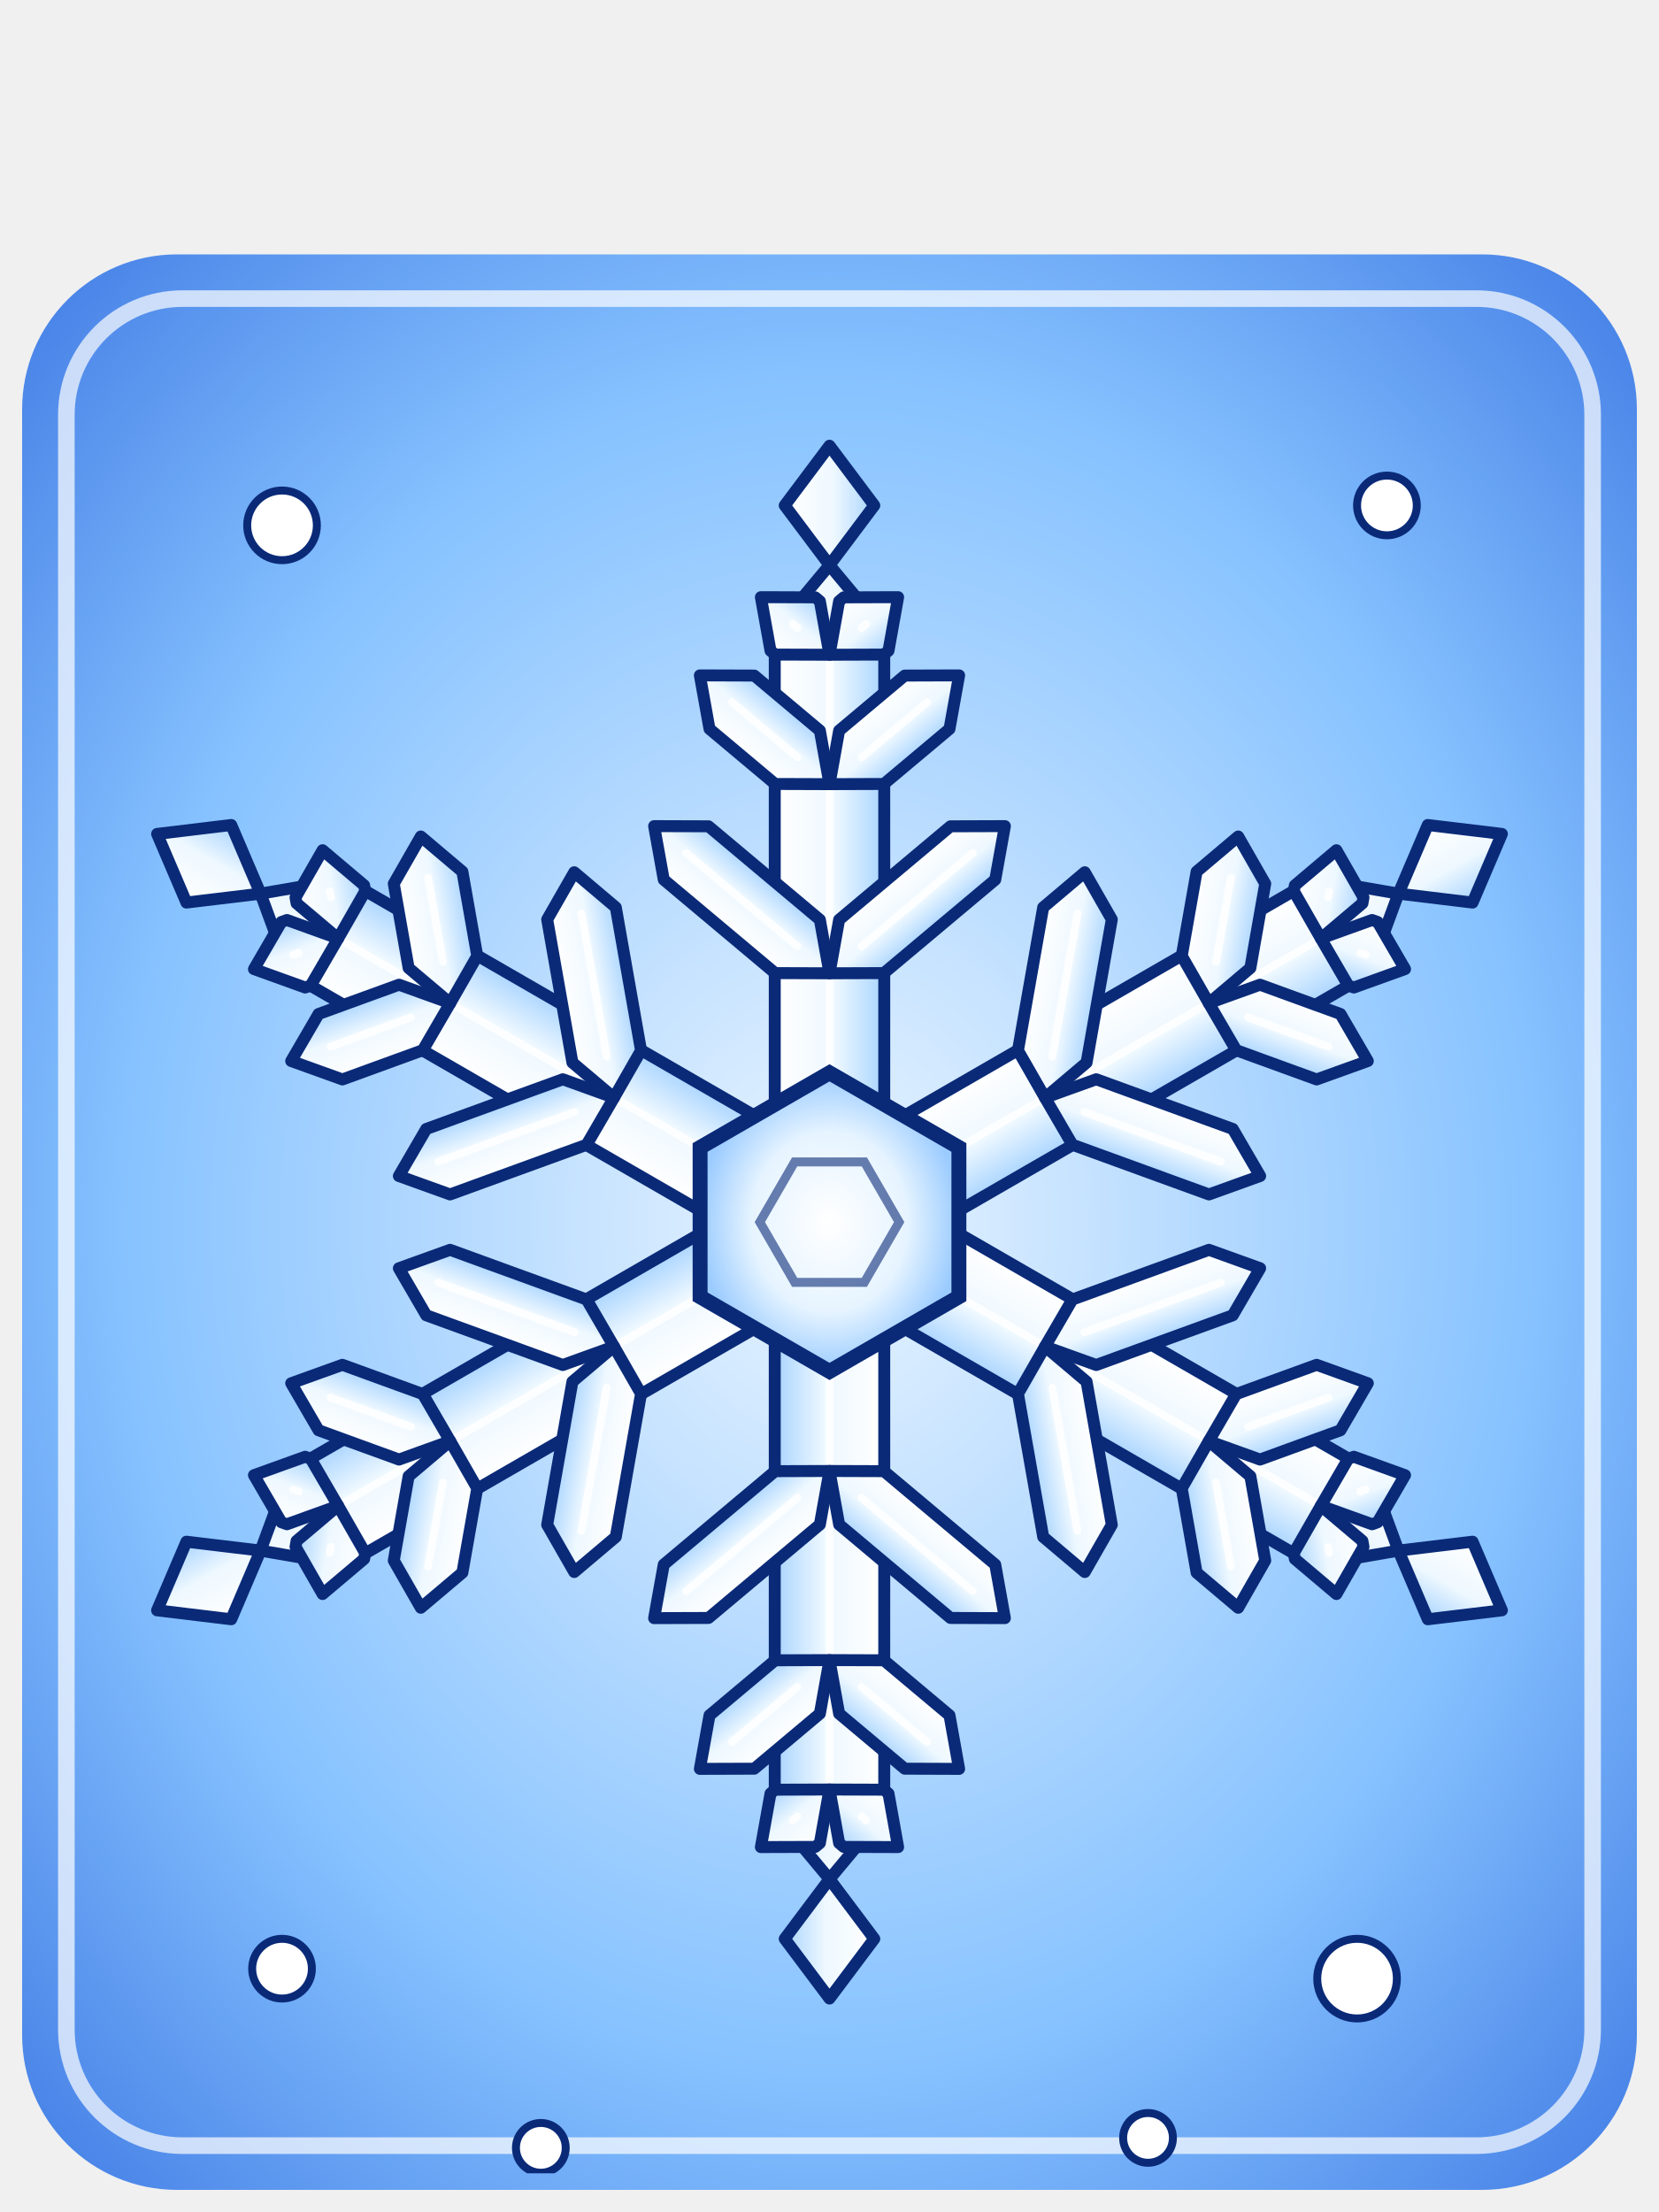
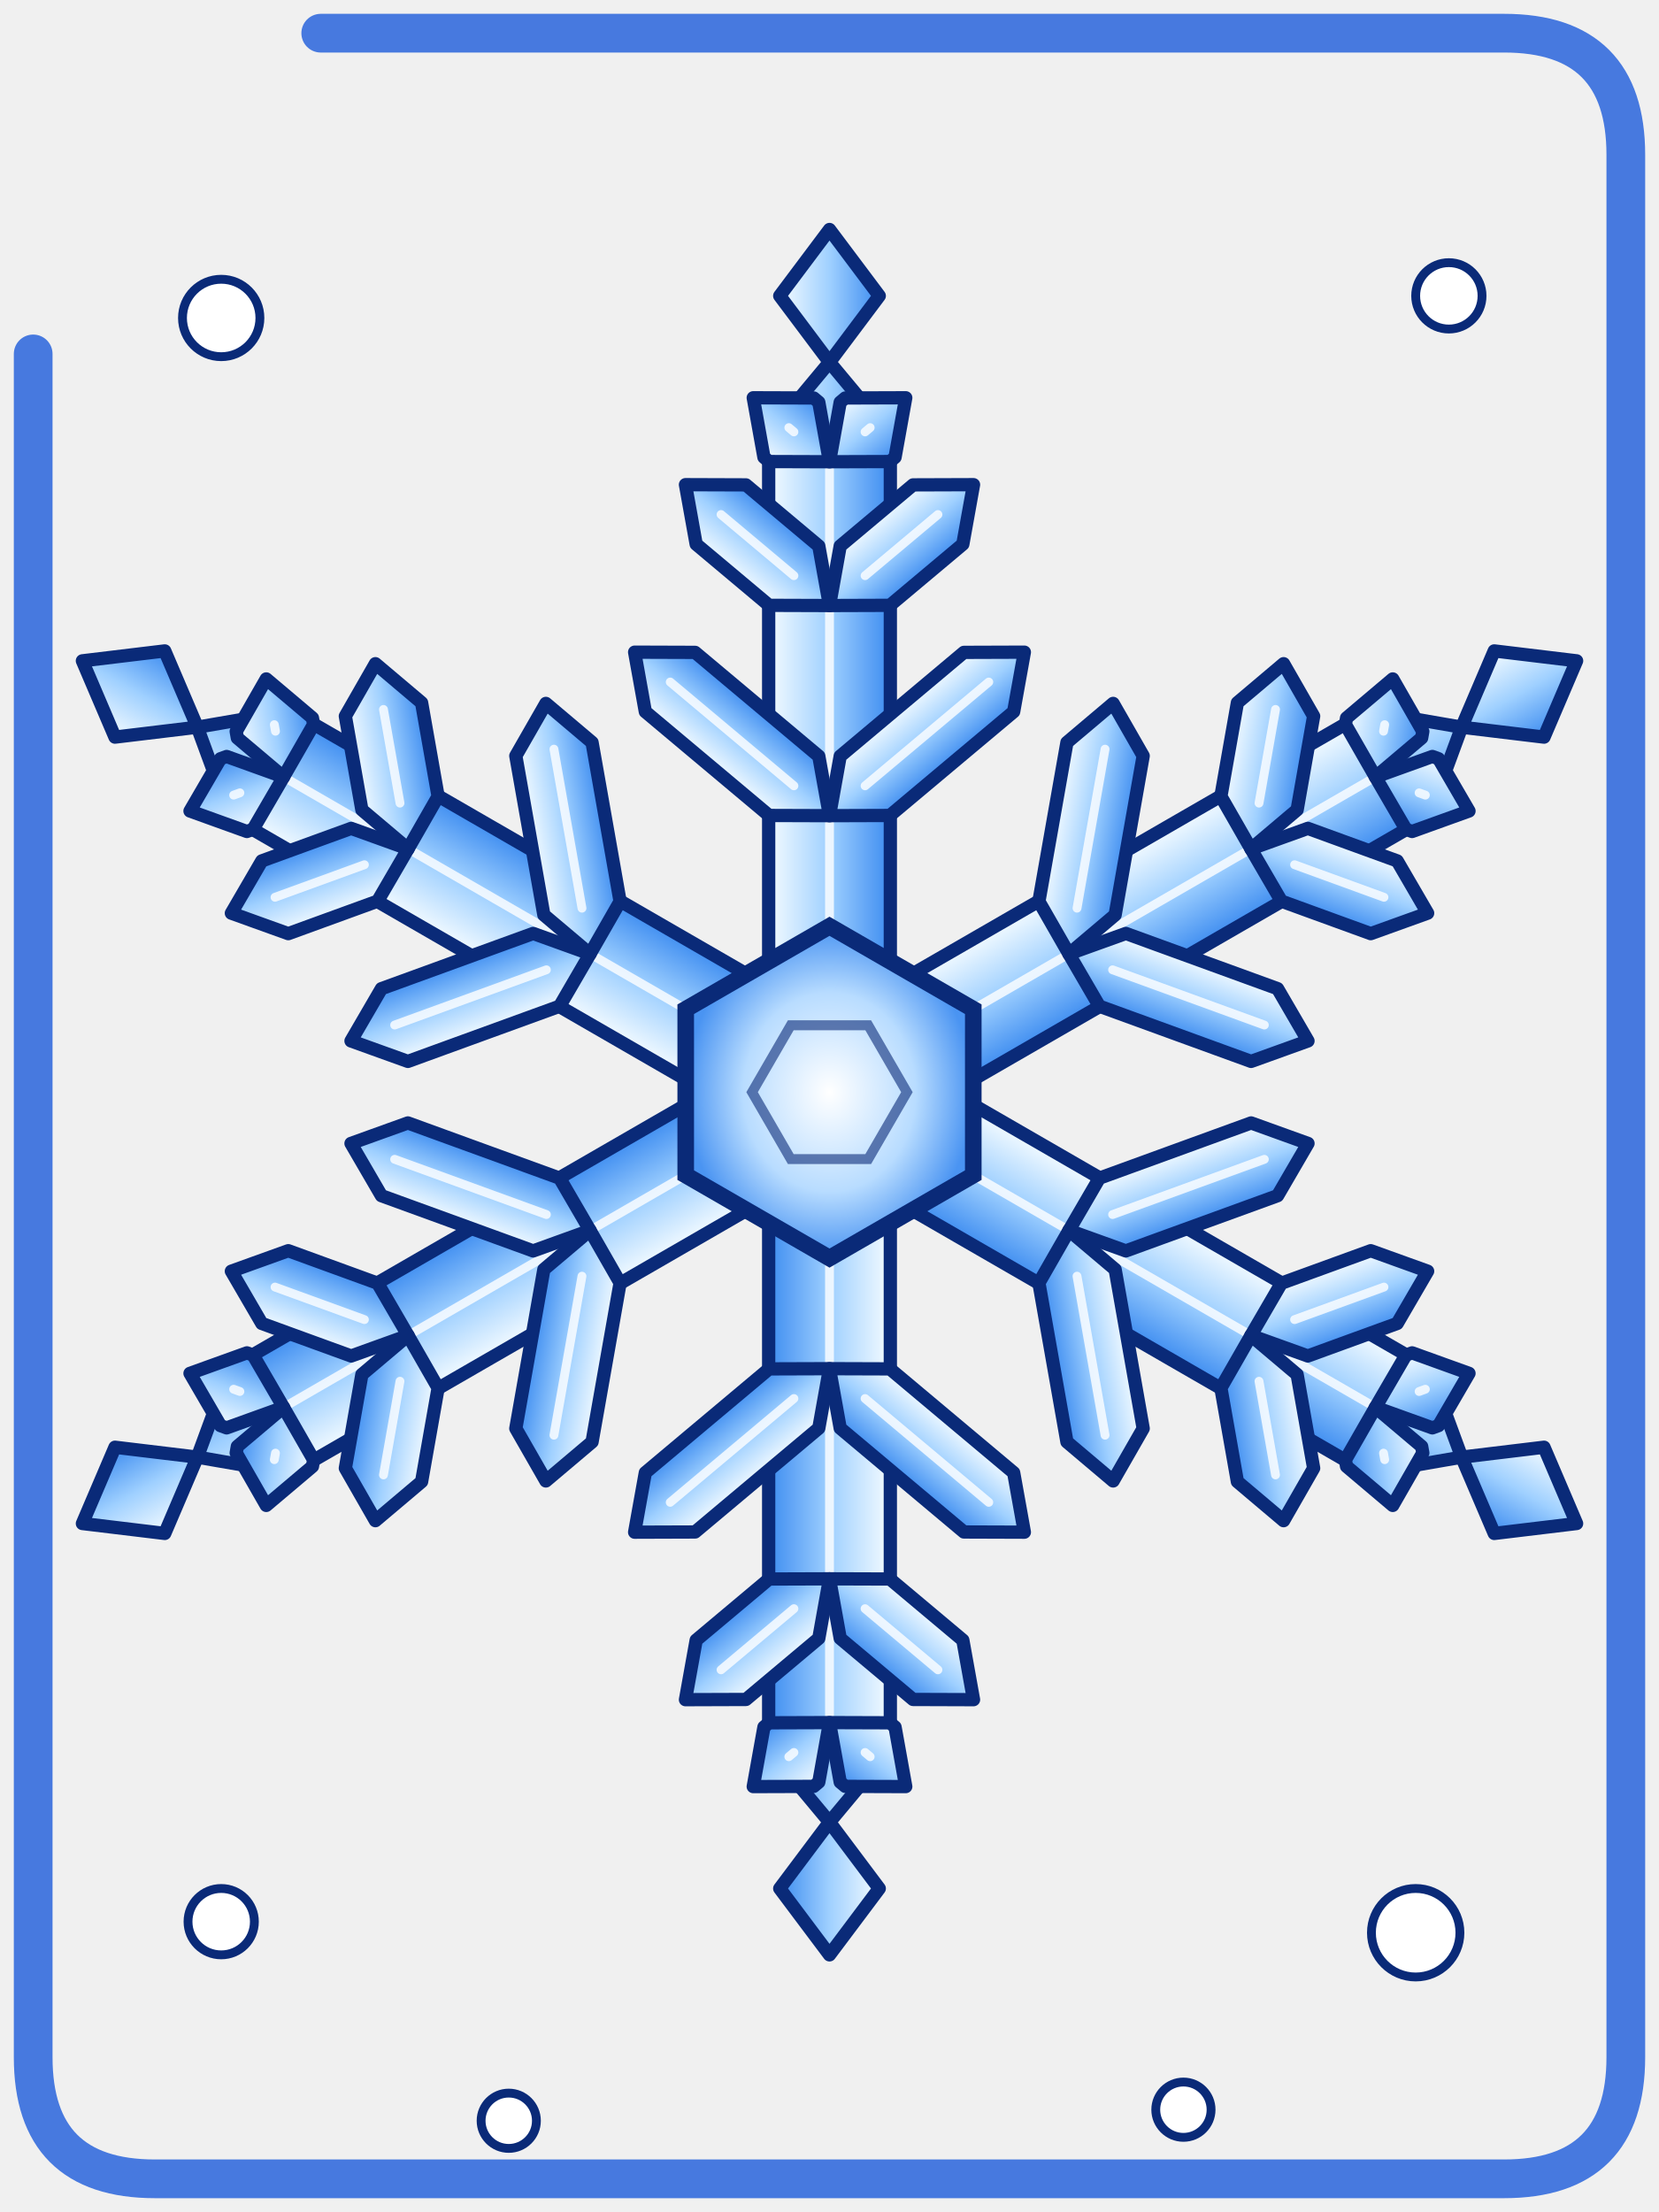
<svg xmlns="http://www.w3.org/2000/svg" width="300" height="400" viewBox="0 0 300 400">
  <defs>
    <linearGradient id="g0" x1="0" y1="0" x2="0" y2="1">
-       <stop offset="0" stop-color="#ffffff" />
-       <stop offset="0.55" stop-color="#eef8ff" />
-       <stop offset="1" stop-color="#a8d4ff" />
+       <stop offset="0" stop-color="#f4fbff" />
+       <stop offset="0.5" stop-color="#9fd0ff" />
+       <stop offset="1" stop-color="#3d8cf0" />
    </linearGradient>
    <radialGradient id="g1" cx="0.5" cy="0.5" r="0.5">
      <stop offset="0" stop-color="#ffffff" />
-       <stop offset="0.6" stop-color="#e6f4ff" />
-       <stop offset="1" stop-color="#9cccff" />
+       <stop offset="0.6" stop-color="#b8dcff" />
+       <stop offset="1" stop-color="#4a94f2" />
    </radialGradient>
-     <radialGradient id="g2" cx="0.5" cy="0.5" r="0.8">
-       <stop offset="0" stop-color="#eaf5ff" />
-       <stop offset="0.55" stop-color="#86c2ff" />
-       <stop offset="1" stop-color="#2a64dc" />
-     </radialGradient>
-     <clipPath id="card">
-       <rect x="7" y="49" width="286" height="344" rx="25" />
-     </clipPath>
  </defs>
-   <rect x="4" y="46" width="292" height="350" rx="28" fill="url(#g2)" />
-   <rect x="12" y="54" width="276" height="334" rx="21" fill="none" stroke="#ffffff" stroke-width="3" stroke-opacity="0.7" />
-   <g clip-path="url(#card)">
-     <g transform="translate(150 221) scale(0.9) translate(-150 -200)">
-       <g transform="translate(150 200) rotate(-90)">
-         <path d="M0,0 L13.2,-11 L118.8,-11 L132,0 L118.8,11 L13.2,11Z" fill="url(#g0)" stroke="#0a2a78" stroke-width="2.4" stroke-linejoin="round" stroke-linecap="round" />
-         <path d="M13.2,0 L118.8,0" fill="none" stroke="#ffffff" stroke-width="1.6" stroke-linecap="round" stroke-linejoin="round" stroke-opacity="0.8" />
-         <g transform="translate(50 0) rotate(-50)">
-           <path d="M0,0 L8.4,-7 L37.6,-7 L46,0 L37.6,7 L8.4,7Z" fill="url(#g0)" stroke="#0a2a78" stroke-width="2.4" stroke-linejoin="round" stroke-linecap="round" />
-           <path d="M8.4,0 L37.6,0" fill="none" stroke="#ffffff" stroke-width="1.6" stroke-linecap="round" stroke-linejoin="round" stroke-opacity="0.8" />
-         </g>
-         <g transform="translate(50 0) rotate(50)">
-           <path d="M0,0 L8.4,-7 L37.6,-7 L46,0 L37.6,7 L8.4,7Z" fill="url(#g0)" stroke="#0a2a78" stroke-width="2.4" stroke-linejoin="round" stroke-linecap="round" />
-           <path d="M8.4,0 L37.6,0" fill="none" stroke="#ffffff" stroke-width="1.6" stroke-linecap="round" stroke-linejoin="round" stroke-opacity="0.8" />
-         </g>
-         <g transform="translate(88 0) rotate(-50)">
-           <path d="M0,0 L8.4,-7 L25.6,-7 L34,0 L25.6,7 L8.4,7Z" fill="url(#g0)" stroke="#0a2a78" stroke-width="2.4" stroke-linejoin="round" stroke-linecap="round" />
-           <path d="M8.4,0 L25.6,0" fill="none" stroke="#ffffff" stroke-width="1.6" stroke-linecap="round" stroke-linejoin="round" stroke-opacity="0.8" />
-         </g>
-         <g transform="translate(88 0) rotate(50)">
-           <path d="M0,0 L8.4,-7 L25.6,-7 L34,0 L25.6,7 L8.4,7Z" fill="url(#g0)" stroke="#0a2a78" stroke-width="2.4" stroke-linejoin="round" stroke-linecap="round" />
-           <path d="M8.4,0 L25.6,0" fill="none" stroke="#ffffff" stroke-width="1.6" stroke-linecap="round" stroke-linejoin="round" stroke-opacity="0.8" />
-         </g>
-         <g transform="translate(114 0) rotate(-50)">
-           <path d="M0,0 L8.4,-7 L9.6,-7 L18,0 L9.6,7 L8.4,7Z" fill="url(#g0)" stroke="#0a2a78" stroke-width="2.4" stroke-linejoin="round" stroke-linecap="round" />
-           <path d="M8.4,0 L9.6,0" fill="none" stroke="#ffffff" stroke-width="1.6" stroke-linecap="round" stroke-linejoin="round" stroke-opacity="0.8" />
-         </g>
-         <g transform="translate(114 0) rotate(50)">
-           <path d="M0,0 L8.4,-7 L9.6,-7 L18,0 L9.6,7 L8.4,7Z" fill="url(#g0)" stroke="#0a2a78" stroke-width="2.4" stroke-linejoin="round" stroke-linecap="round" />
-           <path d="M8.4,0 L9.6,0" fill="none" stroke="#ffffff" stroke-width="1.6" stroke-linecap="round" stroke-linejoin="round" stroke-opacity="0.8" />
-         </g>
-         <polygon points="132,0 144,-9 156,0 144,9" fill="url(#g0)" stroke="#0a2a78" stroke-width="2.4" stroke-linejoin="round" />
+   <path d="M58,6 H272 Q294,6 294,28 V372 Q294,394 272,394 H28 Q6,394 6,372 V64" fill="none" stroke="#2a64dc" stroke-width="7" stroke-linecap="round" stroke-opacity="0.85" />
+   <g transform="translate(150 215) scale(1) translate(-150 -217.5)">
+     <g transform="translate(150 200) rotate(-90)">
+       <path d="M0,0 L13.2,-11 L118.8,-11 L132,0 L118.8,11 L13.2,11Z" fill="url(#g0)" stroke="#0a2a78" stroke-width="2.4" stroke-linejoin="round" stroke-linecap="round" />
+       <path d="M13.2,0 L118.8,0" fill="none" stroke="#ffffff" stroke-width="1.6" stroke-linecap="round" stroke-linejoin="round" stroke-opacity="0.8" />
+       <g transform="translate(50 0) rotate(-50)">
+         <path d="M0,0 L8.4,-7 L37.6,-7 L46,0 L37.6,7 L8.4,7Z" fill="url(#g0)" stroke="#0a2a78" stroke-width="2.4" stroke-linejoin="round" stroke-linecap="round" />
+         <path d="M8.4,0 L37.6,0" fill="none" stroke="#ffffff" stroke-width="1.6" stroke-linecap="round" stroke-linejoin="round" stroke-opacity="0.8" />
      </g>
-       <g transform="translate(150 200) rotate(-30)">
-         <path d="M0,0 L13.2,-11 L118.8,-11 L132,0 L118.8,11 L13.2,11Z" fill="url(#g0)" stroke="#0a2a78" stroke-width="2.4" stroke-linejoin="round" stroke-linecap="round" />
-         <path d="M13.2,0 L118.8,0" fill="none" stroke="#ffffff" stroke-width="1.6" stroke-linecap="round" stroke-linejoin="round" stroke-opacity="0.8" />
-         <g transform="translate(50 0) rotate(-50)">
-           <path d="M0,0 L8.4,-7 L37.6,-7 L46,0 L37.6,7 L8.4,7Z" fill="url(#g0)" stroke="#0a2a78" stroke-width="2.4" stroke-linejoin="round" stroke-linecap="round" />
-           <path d="M8.4,0 L37.6,0" fill="none" stroke="#ffffff" stroke-width="1.6" stroke-linecap="round" stroke-linejoin="round" stroke-opacity="0.8" />
-         </g>
-         <g transform="translate(50 0) rotate(50)">
-           <path d="M0,0 L8.4,-7 L37.6,-7 L46,0 L37.6,7 L8.4,7Z" fill="url(#g0)" stroke="#0a2a78" stroke-width="2.4" stroke-linejoin="round" stroke-linecap="round" />
-           <path d="M8.4,0 L37.6,0" fill="none" stroke="#ffffff" stroke-width="1.6" stroke-linecap="round" stroke-linejoin="round" stroke-opacity="0.8" />
-         </g>
-         <g transform="translate(88 0) rotate(-50)">
-           <path d="M0,0 L8.4,-7 L25.6,-7 L34,0 L25.6,7 L8.4,7Z" fill="url(#g0)" stroke="#0a2a78" stroke-width="2.4" stroke-linejoin="round" stroke-linecap="round" />
-           <path d="M8.4,0 L25.6,0" fill="none" stroke="#ffffff" stroke-width="1.6" stroke-linecap="round" stroke-linejoin="round" stroke-opacity="0.8" />
-         </g>
-         <g transform="translate(88 0) rotate(50)">
-           <path d="M0,0 L8.4,-7 L25.6,-7 L34,0 L25.6,7 L8.4,7Z" fill="url(#g0)" stroke="#0a2a78" stroke-width="2.4" stroke-linejoin="round" stroke-linecap="round" />
-           <path d="M8.4,0 L25.6,0" fill="none" stroke="#ffffff" stroke-width="1.6" stroke-linecap="round" stroke-linejoin="round" stroke-opacity="0.8" />
-         </g>
-         <g transform="translate(114 0) rotate(-50)">
-           <path d="M0,0 L8.4,-7 L9.6,-7 L18,0 L9.6,7 L8.4,7Z" fill="url(#g0)" stroke="#0a2a78" stroke-width="2.4" stroke-linejoin="round" stroke-linecap="round" />
-           <path d="M8.4,0 L9.6,0" fill="none" stroke="#ffffff" stroke-width="1.6" stroke-linecap="round" stroke-linejoin="round" stroke-opacity="0.8" />
-         </g>
-         <g transform="translate(114 0) rotate(50)">
-           <path d="M0,0 L8.4,-7 L9.6,-7 L18,0 L9.6,7 L8.4,7Z" fill="url(#g0)" stroke="#0a2a78" stroke-width="2.4" stroke-linejoin="round" stroke-linecap="round" />
-           <path d="M8.4,0 L9.6,0" fill="none" stroke="#ffffff" stroke-width="1.6" stroke-linecap="round" stroke-linejoin="round" stroke-opacity="0.8" />
-         </g>
-         <polygon points="132,0 144,-9 156,0 144,9" fill="url(#g0)" stroke="#0a2a78" stroke-width="2.4" stroke-linejoin="round" />
+       <g transform="translate(50 0) rotate(50)">
+         <path d="M0,0 L8.4,-7 L37.6,-7 L46,0 L37.6,7 L8.4,7Z" fill="url(#g0)" stroke="#0a2a78" stroke-width="2.4" stroke-linejoin="round" stroke-linecap="round" />
+         <path d="M8.4,0 L37.6,0" fill="none" stroke="#ffffff" stroke-width="1.6" stroke-linecap="round" stroke-linejoin="round" stroke-opacity="0.8" />
      </g>
-       <g transform="translate(150 200) rotate(30)">
-         <path d="M0,0 L13.2,-11 L118.8,-11 L132,0 L118.8,11 L13.2,11Z" fill="url(#g0)" stroke="#0a2a78" stroke-width="2.4" stroke-linejoin="round" stroke-linecap="round" />
-         <path d="M13.2,0 L118.8,0" fill="none" stroke="#ffffff" stroke-width="1.6" stroke-linecap="round" stroke-linejoin="round" stroke-opacity="0.8" />
-         <g transform="translate(50 0) rotate(-50)">
-           <path d="M0,0 L8.4,-7 L37.6,-7 L46,0 L37.6,7 L8.4,7Z" fill="url(#g0)" stroke="#0a2a78" stroke-width="2.4" stroke-linejoin="round" stroke-linecap="round" />
-           <path d="M8.4,0 L37.6,0" fill="none" stroke="#ffffff" stroke-width="1.6" stroke-linecap="round" stroke-linejoin="round" stroke-opacity="0.8" />
-         </g>
-         <g transform="translate(50 0) rotate(50)">
-           <path d="M0,0 L8.4,-7 L37.6,-7 L46,0 L37.6,7 L8.4,7Z" fill="url(#g0)" stroke="#0a2a78" stroke-width="2.4" stroke-linejoin="round" stroke-linecap="round" />
-           <path d="M8.4,0 L37.6,0" fill="none" stroke="#ffffff" stroke-width="1.6" stroke-linecap="round" stroke-linejoin="round" stroke-opacity="0.8" />
-         </g>
-         <g transform="translate(88 0) rotate(-50)">
-           <path d="M0,0 L8.4,-7 L25.6,-7 L34,0 L25.6,7 L8.4,7Z" fill="url(#g0)" stroke="#0a2a78" stroke-width="2.4" stroke-linejoin="round" stroke-linecap="round" />
-           <path d="M8.4,0 L25.6,0" fill="none" stroke="#ffffff" stroke-width="1.6" stroke-linecap="round" stroke-linejoin="round" stroke-opacity="0.8" />
-         </g>
-         <g transform="translate(88 0) rotate(50)">
-           <path d="M0,0 L8.4,-7 L25.6,-7 L34,0 L25.6,7 L8.4,7Z" fill="url(#g0)" stroke="#0a2a78" stroke-width="2.4" stroke-linejoin="round" stroke-linecap="round" />
-           <path d="M8.4,0 L25.6,0" fill="none" stroke="#ffffff" stroke-width="1.6" stroke-linecap="round" stroke-linejoin="round" stroke-opacity="0.8" />
-         </g>
-         <g transform="translate(114 0) rotate(-50)">
-           <path d="M0,0 L8.4,-7 L9.6,-7 L18,0 L9.6,7 L8.4,7Z" fill="url(#g0)" stroke="#0a2a78" stroke-width="2.4" stroke-linejoin="round" stroke-linecap="round" />
-           <path d="M8.4,0 L9.6,0" fill="none" stroke="#ffffff" stroke-width="1.6" stroke-linecap="round" stroke-linejoin="round" stroke-opacity="0.8" />
-         </g>
-         <g transform="translate(114 0) rotate(50)">
-           <path d="M0,0 L8.4,-7 L9.6,-7 L18,0 L9.6,7 L8.4,7Z" fill="url(#g0)" stroke="#0a2a78" stroke-width="2.4" stroke-linejoin="round" stroke-linecap="round" />
-           <path d="M8.4,0 L9.6,0" fill="none" stroke="#ffffff" stroke-width="1.6" stroke-linecap="round" stroke-linejoin="round" stroke-opacity="0.8" />
-         </g>
-         <polygon points="132,0 144,-9 156,0 144,9" fill="url(#g0)" stroke="#0a2a78" stroke-width="2.4" stroke-linejoin="round" />
+       <g transform="translate(88 0) rotate(-50)">
+         <path d="M0,0 L8.4,-7 L25.6,-7 L34,0 L25.6,7 L8.4,7Z" fill="url(#g0)" stroke="#0a2a78" stroke-width="2.4" stroke-linejoin="round" stroke-linecap="round" />
+         <path d="M8.4,0 L25.6,0" fill="none" stroke="#ffffff" stroke-width="1.6" stroke-linecap="round" stroke-linejoin="round" stroke-opacity="0.8" />
      </g>
-       <g transform="translate(150 200) rotate(90)">
-         <path d="M0,0 L13.2,-11 L118.8,-11 L132,0 L118.8,11 L13.2,11Z" fill="url(#g0)" stroke="#0a2a78" stroke-width="2.4" stroke-linejoin="round" stroke-linecap="round" />
-         <path d="M13.2,0 L118.8,0" fill="none" stroke="#ffffff" stroke-width="1.6" stroke-linecap="round" stroke-linejoin="round" stroke-opacity="0.8" />
-         <g transform="translate(50 0) rotate(-50)">
-           <path d="M0,0 L8.4,-7 L37.6,-7 L46,0 L37.6,7 L8.4,7Z" fill="url(#g0)" stroke="#0a2a78" stroke-width="2.4" stroke-linejoin="round" stroke-linecap="round" />
-           <path d="M8.4,0 L37.6,0" fill="none" stroke="#ffffff" stroke-width="1.6" stroke-linecap="round" stroke-linejoin="round" stroke-opacity="0.8" />
-         </g>
-         <g transform="translate(50 0) rotate(50)">
-           <path d="M0,0 L8.4,-7 L37.6,-7 L46,0 L37.6,7 L8.4,7Z" fill="url(#g0)" stroke="#0a2a78" stroke-width="2.4" stroke-linejoin="round" stroke-linecap="round" />
-           <path d="M8.4,0 L37.6,0" fill="none" stroke="#ffffff" stroke-width="1.6" stroke-linecap="round" stroke-linejoin="round" stroke-opacity="0.8" />
-         </g>
-         <g transform="translate(88 0) rotate(-50)">
-           <path d="M0,0 L8.4,-7 L25.6,-7 L34,0 L25.6,7 L8.4,7Z" fill="url(#g0)" stroke="#0a2a78" stroke-width="2.4" stroke-linejoin="round" stroke-linecap="round" />
-           <path d="M8.4,0 L25.6,0" fill="none" stroke="#ffffff" stroke-width="1.6" stroke-linecap="round" stroke-linejoin="round" stroke-opacity="0.8" />
-         </g>
-         <g transform="translate(88 0) rotate(50)">
-           <path d="M0,0 L8.4,-7 L25.6,-7 L34,0 L25.6,7 L8.4,7Z" fill="url(#g0)" stroke="#0a2a78" stroke-width="2.4" stroke-linejoin="round" stroke-linecap="round" />
-           <path d="M8.4,0 L25.6,0" fill="none" stroke="#ffffff" stroke-width="1.6" stroke-linecap="round" stroke-linejoin="round" stroke-opacity="0.8" />
-         </g>
-         <g transform="translate(114 0) rotate(-50)">
-           <path d="M0,0 L8.4,-7 L9.6,-7 L18,0 L9.6,7 L8.4,7Z" fill="url(#g0)" stroke="#0a2a78" stroke-width="2.4" stroke-linejoin="round" stroke-linecap="round" />
-           <path d="M8.4,0 L9.6,0" fill="none" stroke="#ffffff" stroke-width="1.6" stroke-linecap="round" stroke-linejoin="round" stroke-opacity="0.8" />
-         </g>
-         <g transform="translate(114 0) rotate(50)">
-           <path d="M0,0 L8.4,-7 L9.6,-7 L18,0 L9.6,7 L8.4,7Z" fill="url(#g0)" stroke="#0a2a78" stroke-width="2.4" stroke-linejoin="round" stroke-linecap="round" />
-           <path d="M8.4,0 L9.6,0" fill="none" stroke="#ffffff" stroke-width="1.6" stroke-linecap="round" stroke-linejoin="round" stroke-opacity="0.8" />
-         </g>
-         <polygon points="132,0 144,-9 156,0 144,9" fill="url(#g0)" stroke="#0a2a78" stroke-width="2.4" stroke-linejoin="round" />
+       <g transform="translate(88 0) rotate(50)">
+         <path d="M0,0 L8.4,-7 L25.6,-7 L34,0 L25.6,7 L8.4,7Z" fill="url(#g0)" stroke="#0a2a78" stroke-width="2.4" stroke-linejoin="round" stroke-linecap="round" />
+         <path d="M8.4,0 L25.6,0" fill="none" stroke="#ffffff" stroke-width="1.6" stroke-linecap="round" stroke-linejoin="round" stroke-opacity="0.8" />
      </g>
-       <g transform="translate(150 200) rotate(150)">
-         <path d="M0,0 L13.2,-11 L118.8,-11 L132,0 L118.8,11 L13.2,11Z" fill="url(#g0)" stroke="#0a2a78" stroke-width="2.4" stroke-linejoin="round" stroke-linecap="round" />
-         <path d="M13.2,0 L118.8,0" fill="none" stroke="#ffffff" stroke-width="1.6" stroke-linecap="round" stroke-linejoin="round" stroke-opacity="0.8" />
-         <g transform="translate(50 0) rotate(-50)">
-           <path d="M0,0 L8.4,-7 L37.6,-7 L46,0 L37.6,7 L8.4,7Z" fill="url(#g0)" stroke="#0a2a78" stroke-width="2.4" stroke-linejoin="round" stroke-linecap="round" />
-           <path d="M8.4,0 L37.6,0" fill="none" stroke="#ffffff" stroke-width="1.6" stroke-linecap="round" stroke-linejoin="round" stroke-opacity="0.8" />
-         </g>
-         <g transform="translate(50 0) rotate(50)">
-           <path d="M0,0 L8.4,-7 L37.6,-7 L46,0 L37.6,7 L8.4,7Z" fill="url(#g0)" stroke="#0a2a78" stroke-width="2.4" stroke-linejoin="round" stroke-linecap="round" />
-           <path d="M8.4,0 L37.6,0" fill="none" stroke="#ffffff" stroke-width="1.6" stroke-linecap="round" stroke-linejoin="round" stroke-opacity="0.8" />
-         </g>
-         <g transform="translate(88 0) rotate(-50)">
-           <path d="M0,0 L8.4,-7 L25.6,-7 L34,0 L25.6,7 L8.4,7Z" fill="url(#g0)" stroke="#0a2a78" stroke-width="2.4" stroke-linejoin="round" stroke-linecap="round" />
-           <path d="M8.4,0 L25.6,0" fill="none" stroke="#ffffff" stroke-width="1.6" stroke-linecap="round" stroke-linejoin="round" stroke-opacity="0.8" />
-         </g>
-         <g transform="translate(88 0) rotate(50)">
-           <path d="M0,0 L8.4,-7 L25.6,-7 L34,0 L25.6,7 L8.4,7Z" fill="url(#g0)" stroke="#0a2a78" stroke-width="2.4" stroke-linejoin="round" stroke-linecap="round" />
-           <path d="M8.4,0 L25.6,0" fill="none" stroke="#ffffff" stroke-width="1.6" stroke-linecap="round" stroke-linejoin="round" stroke-opacity="0.8" />
-         </g>
-         <g transform="translate(114 0) rotate(-50)">
-           <path d="M0,0 L8.4,-7 L9.6,-7 L18,0 L9.6,7 L8.4,7Z" fill="url(#g0)" stroke="#0a2a78" stroke-width="2.4" stroke-linejoin="round" stroke-linecap="round" />
-           <path d="M8.4,0 L9.6,0" fill="none" stroke="#ffffff" stroke-width="1.6" stroke-linecap="round" stroke-linejoin="round" stroke-opacity="0.8" />
-         </g>
-         <g transform="translate(114 0) rotate(50)">
-           <path d="M0,0 L8.4,-7 L9.6,-7 L18,0 L9.6,7 L8.4,7Z" fill="url(#g0)" stroke="#0a2a78" stroke-width="2.4" stroke-linejoin="round" stroke-linecap="round" />
-           <path d="M8.4,0 L9.6,0" fill="none" stroke="#ffffff" stroke-width="1.6" stroke-linecap="round" stroke-linejoin="round" stroke-opacity="0.8" />
-         </g>
-         <polygon points="132,0 144,-9 156,0 144,9" fill="url(#g0)" stroke="#0a2a78" stroke-width="2.4" stroke-linejoin="round" />
+       <g transform="translate(114 0) rotate(-50)">
+         <path d="M0,0 L8.4,-7 L9.6,-7 L18,0 L9.6,7 L8.4,7Z" fill="url(#g0)" stroke="#0a2a78" stroke-width="2.4" stroke-linejoin="round" stroke-linecap="round" />
+         <path d="M8.4,0 L9.6,0" fill="none" stroke="#ffffff" stroke-width="1.6" stroke-linecap="round" stroke-linejoin="round" stroke-opacity="0.8" />
      </g>
-       <g transform="translate(150 200) rotate(210)">
-         <path d="M0,0 L13.2,-11 L118.8,-11 L132,0 L118.8,11 L13.2,11Z" fill="url(#g0)" stroke="#0a2a78" stroke-width="2.4" stroke-linejoin="round" stroke-linecap="round" />
-         <path d="M13.2,0 L118.8,0" fill="none" stroke="#ffffff" stroke-width="1.6" stroke-linecap="round" stroke-linejoin="round" stroke-opacity="0.8" />
-         <g transform="translate(50 0) rotate(-50)">
-           <path d="M0,0 L8.4,-7 L37.6,-7 L46,0 L37.6,7 L8.4,7Z" fill="url(#g0)" stroke="#0a2a78" stroke-width="2.4" stroke-linejoin="round" stroke-linecap="round" />
-           <path d="M8.4,0 L37.6,0" fill="none" stroke="#ffffff" stroke-width="1.6" stroke-linecap="round" stroke-linejoin="round" stroke-opacity="0.8" />
-         </g>
-         <g transform="translate(50 0) rotate(50)">
-           <path d="M0,0 L8.4,-7 L37.6,-7 L46,0 L37.6,7 L8.4,7Z" fill="url(#g0)" stroke="#0a2a78" stroke-width="2.4" stroke-linejoin="round" stroke-linecap="round" />
-           <path d="M8.4,0 L37.6,0" fill="none" stroke="#ffffff" stroke-width="1.6" stroke-linecap="round" stroke-linejoin="round" stroke-opacity="0.8" />
-         </g>
-         <g transform="translate(88 0) rotate(-50)">
-           <path d="M0,0 L8.4,-7 L25.6,-7 L34,0 L25.6,7 L8.4,7Z" fill="url(#g0)" stroke="#0a2a78" stroke-width="2.4" stroke-linejoin="round" stroke-linecap="round" />
-           <path d="M8.4,0 L25.6,0" fill="none" stroke="#ffffff" stroke-width="1.6" stroke-linecap="round" stroke-linejoin="round" stroke-opacity="0.8" />
-         </g>
-         <g transform="translate(88 0) rotate(50)">
-           <path d="M0,0 L8.4,-7 L25.6,-7 L34,0 L25.6,7 L8.4,7Z" fill="url(#g0)" stroke="#0a2a78" stroke-width="2.4" stroke-linejoin="round" stroke-linecap="round" />
-           <path d="M8.4,0 L25.6,0" fill="none" stroke="#ffffff" stroke-width="1.6" stroke-linecap="round" stroke-linejoin="round" stroke-opacity="0.8" />
-         </g>
-         <g transform="translate(114 0) rotate(-50)">
-           <path d="M0,0 L8.4,-7 L9.6,-7 L18,0 L9.6,7 L8.4,7Z" fill="url(#g0)" stroke="#0a2a78" stroke-width="2.4" stroke-linejoin="round" stroke-linecap="round" />
-           <path d="M8.4,0 L9.6,0" fill="none" stroke="#ffffff" stroke-width="1.6" stroke-linecap="round" stroke-linejoin="round" stroke-opacity="0.8" />
-         </g>
-         <g transform="translate(114 0) rotate(50)">
-           <path d="M0,0 L8.4,-7 L9.6,-7 L18,0 L9.6,7 L8.4,7Z" fill="url(#g0)" stroke="#0a2a78" stroke-width="2.4" stroke-linejoin="round" stroke-linecap="round" />
-           <path d="M8.4,0 L9.6,0" fill="none" stroke="#ffffff" stroke-width="1.6" stroke-linecap="round" stroke-linejoin="round" stroke-opacity="0.8" />
-         </g>
-         <polygon points="132,0 144,-9 156,0 144,9" fill="url(#g0)" stroke="#0a2a78" stroke-width="2.4" stroke-linejoin="round" />
+       <g transform="translate(114 0) rotate(50)">
+         <path d="M0,0 L8.4,-7 L9.6,-7 L18,0 L9.6,7 L8.4,7Z" fill="url(#g0)" stroke="#0a2a78" stroke-width="2.4" stroke-linejoin="round" stroke-linecap="round" />
+         <path d="M8.4,0 L9.6,0" fill="none" stroke="#ffffff" stroke-width="1.6" stroke-linecap="round" stroke-linejoin="round" stroke-opacity="0.8" />
      </g>
-       <polygon points="176,215 150,230 124,215 124,185 150,170 176,185" fill="url(#g1)" stroke="#0a2a78" stroke-width="3" />
-       <polygon points="164,200 157,212.1 143,212.1 136,200 143,187.9 157,187.9" fill="none" stroke="#0a2a78" stroke-width="1.8" stroke-opacity="0.6" />
-       <circle cx="40" cy="60" r="7" fill="#ffffff" stroke="#0a2a78" stroke-width="1.6" />
-       <circle cx="262" cy="56" r="6" fill="#ffffff" stroke="#0a2a78" stroke-width="1.6" />
-       <circle cx="256" cy="352" r="8" fill="#ffffff" stroke="#0a2a78" stroke-width="1.6" />
-       <circle cx="40" cy="350" r="6" fill="#ffffff" stroke="#0a2a78" stroke-width="1.6" />
-       <circle cx="214" cy="384" r="5" fill="#ffffff" stroke="#0a2a78" stroke-width="1.6" />
-       <circle cx="92" cy="386" r="5" fill="#ffffff" stroke="#0a2a78" stroke-width="1.6" />
+       <polygon points="132,0 144,-9 156,0 144,9" fill="url(#g0)" stroke="#0a2a78" stroke-width="2.4" stroke-linejoin="round" />
    </g>
+     <g transform="translate(150 200) rotate(-30)">
+       <path d="M0,0 L13.2,-11 L118.8,-11 L132,0 L118.8,11 L13.2,11Z" fill="url(#g0)" stroke="#0a2a78" stroke-width="2.4" stroke-linejoin="round" stroke-linecap="round" />
+       <path d="M13.2,0 L118.8,0" fill="none" stroke="#ffffff" stroke-width="1.6" stroke-linecap="round" stroke-linejoin="round" stroke-opacity="0.8" />
+       <g transform="translate(50 0) rotate(-50)">
+         <path d="M0,0 L8.4,-7 L37.6,-7 L46,0 L37.6,7 L8.4,7Z" fill="url(#g0)" stroke="#0a2a78" stroke-width="2.4" stroke-linejoin="round" stroke-linecap="round" />
+         <path d="M8.4,0 L37.6,0" fill="none" stroke="#ffffff" stroke-width="1.6" stroke-linecap="round" stroke-linejoin="round" stroke-opacity="0.8" />
+       </g>
+       <g transform="translate(50 0) rotate(50)">
+         <path d="M0,0 L8.4,-7 L37.6,-7 L46,0 L37.6,7 L8.4,7Z" fill="url(#g0)" stroke="#0a2a78" stroke-width="2.4" stroke-linejoin="round" stroke-linecap="round" />
+         <path d="M8.4,0 L37.6,0" fill="none" stroke="#ffffff" stroke-width="1.6" stroke-linecap="round" stroke-linejoin="round" stroke-opacity="0.8" />
+       </g>
+       <g transform="translate(88 0) rotate(-50)">
+         <path d="M0,0 L8.4,-7 L25.6,-7 L34,0 L25.6,7 L8.4,7Z" fill="url(#g0)" stroke="#0a2a78" stroke-width="2.4" stroke-linejoin="round" stroke-linecap="round" />
+         <path d="M8.4,0 L25.6,0" fill="none" stroke="#ffffff" stroke-width="1.6" stroke-linecap="round" stroke-linejoin="round" stroke-opacity="0.8" />
+       </g>
+       <g transform="translate(88 0) rotate(50)">
+         <path d="M0,0 L8.4,-7 L25.6,-7 L34,0 L25.6,7 L8.4,7Z" fill="url(#g0)" stroke="#0a2a78" stroke-width="2.4" stroke-linejoin="round" stroke-linecap="round" />
+         <path d="M8.4,0 L25.6,0" fill="none" stroke="#ffffff" stroke-width="1.6" stroke-linecap="round" stroke-linejoin="round" stroke-opacity="0.8" />
+       </g>
+       <g transform="translate(114 0) rotate(-50)">
+         <path d="M0,0 L8.4,-7 L9.6,-7 L18,0 L9.6,7 L8.4,7Z" fill="url(#g0)" stroke="#0a2a78" stroke-width="2.4" stroke-linejoin="round" stroke-linecap="round" />
+         <path d="M8.4,0 L9.6,0" fill="none" stroke="#ffffff" stroke-width="1.6" stroke-linecap="round" stroke-linejoin="round" stroke-opacity="0.8" />
+       </g>
+       <g transform="translate(114 0) rotate(50)">
+         <path d="M0,0 L8.4,-7 L9.6,-7 L18,0 L9.6,7 L8.4,7Z" fill="url(#g0)" stroke="#0a2a78" stroke-width="2.4" stroke-linejoin="round" stroke-linecap="round" />
+         <path d="M8.4,0 L9.6,0" fill="none" stroke="#ffffff" stroke-width="1.6" stroke-linecap="round" stroke-linejoin="round" stroke-opacity="0.8" />
+       </g>
+       <polygon points="132,0 144,-9 156,0 144,9" fill="url(#g0)" stroke="#0a2a78" stroke-width="2.4" stroke-linejoin="round" />
+     </g>
+     <g transform="translate(150 200) rotate(30)">
+       <path d="M0,0 L13.2,-11 L118.8,-11 L132,0 L118.8,11 L13.2,11Z" fill="url(#g0)" stroke="#0a2a78" stroke-width="2.4" stroke-linejoin="round" stroke-linecap="round" />
+       <path d="M13.2,0 L118.8,0" fill="none" stroke="#ffffff" stroke-width="1.6" stroke-linecap="round" stroke-linejoin="round" stroke-opacity="0.8" />
+       <g transform="translate(50 0) rotate(-50)">
+         <path d="M0,0 L8.4,-7 L37.6,-7 L46,0 L37.6,7 L8.4,7Z" fill="url(#g0)" stroke="#0a2a78" stroke-width="2.4" stroke-linejoin="round" stroke-linecap="round" />
+         <path d="M8.4,0 L37.6,0" fill="none" stroke="#ffffff" stroke-width="1.6" stroke-linecap="round" stroke-linejoin="round" stroke-opacity="0.8" />
+       </g>
+       <g transform="translate(50 0) rotate(50)">
+         <path d="M0,0 L8.4,-7 L37.6,-7 L46,0 L37.6,7 L8.4,7Z" fill="url(#g0)" stroke="#0a2a78" stroke-width="2.4" stroke-linejoin="round" stroke-linecap="round" />
+         <path d="M8.4,0 L37.6,0" fill="none" stroke="#ffffff" stroke-width="1.6" stroke-linecap="round" stroke-linejoin="round" stroke-opacity="0.8" />
+       </g>
+       <g transform="translate(88 0) rotate(-50)">
+         <path d="M0,0 L8.4,-7 L25.6,-7 L34,0 L25.6,7 L8.4,7Z" fill="url(#g0)" stroke="#0a2a78" stroke-width="2.4" stroke-linejoin="round" stroke-linecap="round" />
+         <path d="M8.4,0 L25.6,0" fill="none" stroke="#ffffff" stroke-width="1.6" stroke-linecap="round" stroke-linejoin="round" stroke-opacity="0.8" />
+       </g>
+       <g transform="translate(88 0) rotate(50)">
+         <path d="M0,0 L8.4,-7 L25.6,-7 L34,0 L25.6,7 L8.4,7Z" fill="url(#g0)" stroke="#0a2a78" stroke-width="2.4" stroke-linejoin="round" stroke-linecap="round" />
+         <path d="M8.4,0 L25.6,0" fill="none" stroke="#ffffff" stroke-width="1.6" stroke-linecap="round" stroke-linejoin="round" stroke-opacity="0.8" />
+       </g>
+       <g transform="translate(114 0) rotate(-50)">
+         <path d="M0,0 L8.4,-7 L9.6,-7 L18,0 L9.6,7 L8.4,7Z" fill="url(#g0)" stroke="#0a2a78" stroke-width="2.4" stroke-linejoin="round" stroke-linecap="round" />
+         <path d="M8.4,0 L9.6,0" fill="none" stroke="#ffffff" stroke-width="1.6" stroke-linecap="round" stroke-linejoin="round" stroke-opacity="0.8" />
+       </g>
+       <g transform="translate(114 0) rotate(50)">
+         <path d="M0,0 L8.4,-7 L9.6,-7 L18,0 L9.6,7 L8.4,7Z" fill="url(#g0)" stroke="#0a2a78" stroke-width="2.4" stroke-linejoin="round" stroke-linecap="round" />
+         <path d="M8.4,0 L9.6,0" fill="none" stroke="#ffffff" stroke-width="1.6" stroke-linecap="round" stroke-linejoin="round" stroke-opacity="0.8" />
+       </g>
+       <polygon points="132,0 144,-9 156,0 144,9" fill="url(#g0)" stroke="#0a2a78" stroke-width="2.4" stroke-linejoin="round" />
+     </g>
+     <g transform="translate(150 200) rotate(90)">
+       <path d="M0,0 L13.2,-11 L118.8,-11 L132,0 L118.8,11 L13.2,11Z" fill="url(#g0)" stroke="#0a2a78" stroke-width="2.4" stroke-linejoin="round" stroke-linecap="round" />
+       <path d="M13.2,0 L118.8,0" fill="none" stroke="#ffffff" stroke-width="1.6" stroke-linecap="round" stroke-linejoin="round" stroke-opacity="0.8" />
+       <g transform="translate(50 0) rotate(-50)">
+         <path d="M0,0 L8.4,-7 L37.6,-7 L46,0 L37.6,7 L8.4,7Z" fill="url(#g0)" stroke="#0a2a78" stroke-width="2.4" stroke-linejoin="round" stroke-linecap="round" />
+         <path d="M8.4,0 L37.6,0" fill="none" stroke="#ffffff" stroke-width="1.6" stroke-linecap="round" stroke-linejoin="round" stroke-opacity="0.8" />
+       </g>
+       <g transform="translate(50 0) rotate(50)">
+         <path d="M0,0 L8.4,-7 L37.6,-7 L46,0 L37.6,7 L8.4,7Z" fill="url(#g0)" stroke="#0a2a78" stroke-width="2.4" stroke-linejoin="round" stroke-linecap="round" />
+         <path d="M8.4,0 L37.6,0" fill="none" stroke="#ffffff" stroke-width="1.6" stroke-linecap="round" stroke-linejoin="round" stroke-opacity="0.8" />
+       </g>
+       <g transform="translate(88 0) rotate(-50)">
+         <path d="M0,0 L8.4,-7 L25.6,-7 L34,0 L25.6,7 L8.4,7Z" fill="url(#g0)" stroke="#0a2a78" stroke-width="2.4" stroke-linejoin="round" stroke-linecap="round" />
+         <path d="M8.4,0 L25.6,0" fill="none" stroke="#ffffff" stroke-width="1.6" stroke-linecap="round" stroke-linejoin="round" stroke-opacity="0.8" />
+       </g>
+       <g transform="translate(88 0) rotate(50)">
+         <path d="M0,0 L8.4,-7 L25.6,-7 L34,0 L25.6,7 L8.4,7Z" fill="url(#g0)" stroke="#0a2a78" stroke-width="2.4" stroke-linejoin="round" stroke-linecap="round" />
+         <path d="M8.4,0 L25.6,0" fill="none" stroke="#ffffff" stroke-width="1.6" stroke-linecap="round" stroke-linejoin="round" stroke-opacity="0.8" />
+       </g>
+       <g transform="translate(114 0) rotate(-50)">
+         <path d="M0,0 L8.4,-7 L9.6,-7 L18,0 L9.6,7 L8.4,7Z" fill="url(#g0)" stroke="#0a2a78" stroke-width="2.4" stroke-linejoin="round" stroke-linecap="round" />
+         <path d="M8.4,0 L9.6,0" fill="none" stroke="#ffffff" stroke-width="1.6" stroke-linecap="round" stroke-linejoin="round" stroke-opacity="0.8" />
+       </g>
+       <g transform="translate(114 0) rotate(50)">
+         <path d="M0,0 L8.4,-7 L9.6,-7 L18,0 L9.6,7 L8.4,7Z" fill="url(#g0)" stroke="#0a2a78" stroke-width="2.4" stroke-linejoin="round" stroke-linecap="round" />
+         <path d="M8.4,0 L9.6,0" fill="none" stroke="#ffffff" stroke-width="1.6" stroke-linecap="round" stroke-linejoin="round" stroke-opacity="0.8" />
+       </g>
+       <polygon points="132,0 144,-9 156,0 144,9" fill="url(#g0)" stroke="#0a2a78" stroke-width="2.4" stroke-linejoin="round" />
+     </g>
+     <g transform="translate(150 200) rotate(150)">
+       <path d="M0,0 L13.2,-11 L118.8,-11 L132,0 L118.8,11 L13.2,11Z" fill="url(#g0)" stroke="#0a2a78" stroke-width="2.4" stroke-linejoin="round" stroke-linecap="round" />
+       <path d="M13.2,0 L118.8,0" fill="none" stroke="#ffffff" stroke-width="1.6" stroke-linecap="round" stroke-linejoin="round" stroke-opacity="0.8" />
+       <g transform="translate(50 0) rotate(-50)">
+         <path d="M0,0 L8.4,-7 L37.6,-7 L46,0 L37.6,7 L8.4,7Z" fill="url(#g0)" stroke="#0a2a78" stroke-width="2.4" stroke-linejoin="round" stroke-linecap="round" />
+         <path d="M8.4,0 L37.6,0" fill="none" stroke="#ffffff" stroke-width="1.6" stroke-linecap="round" stroke-linejoin="round" stroke-opacity="0.8" />
+       </g>
+       <g transform="translate(50 0) rotate(50)">
+         <path d="M0,0 L8.4,-7 L37.6,-7 L46,0 L37.6,7 L8.4,7Z" fill="url(#g0)" stroke="#0a2a78" stroke-width="2.4" stroke-linejoin="round" stroke-linecap="round" />
+         <path d="M8.4,0 L37.6,0" fill="none" stroke="#ffffff" stroke-width="1.6" stroke-linecap="round" stroke-linejoin="round" stroke-opacity="0.8" />
+       </g>
+       <g transform="translate(88 0) rotate(-50)">
+         <path d="M0,0 L8.4,-7 L25.6,-7 L34,0 L25.6,7 L8.4,7Z" fill="url(#g0)" stroke="#0a2a78" stroke-width="2.4" stroke-linejoin="round" stroke-linecap="round" />
+         <path d="M8.4,0 L25.6,0" fill="none" stroke="#ffffff" stroke-width="1.6" stroke-linecap="round" stroke-linejoin="round" stroke-opacity="0.8" />
+       </g>
+       <g transform="translate(88 0) rotate(50)">
+         <path d="M0,0 L8.4,-7 L25.6,-7 L34,0 L25.6,7 L8.4,7Z" fill="url(#g0)" stroke="#0a2a78" stroke-width="2.4" stroke-linejoin="round" stroke-linecap="round" />
+         <path d="M8.4,0 L25.6,0" fill="none" stroke="#ffffff" stroke-width="1.6" stroke-linecap="round" stroke-linejoin="round" stroke-opacity="0.8" />
+       </g>
+       <g transform="translate(114 0) rotate(-50)">
+         <path d="M0,0 L8.4,-7 L9.6,-7 L18,0 L9.6,7 L8.4,7Z" fill="url(#g0)" stroke="#0a2a78" stroke-width="2.4" stroke-linejoin="round" stroke-linecap="round" />
+         <path d="M8.4,0 L9.6,0" fill="none" stroke="#ffffff" stroke-width="1.6" stroke-linecap="round" stroke-linejoin="round" stroke-opacity="0.8" />
+       </g>
+       <g transform="translate(114 0) rotate(50)">
+         <path d="M0,0 L8.4,-7 L9.6,-7 L18,0 L9.6,7 L8.4,7Z" fill="url(#g0)" stroke="#0a2a78" stroke-width="2.4" stroke-linejoin="round" stroke-linecap="round" />
+         <path d="M8.4,0 L9.6,0" fill="none" stroke="#ffffff" stroke-width="1.6" stroke-linecap="round" stroke-linejoin="round" stroke-opacity="0.8" />
+       </g>
+       <polygon points="132,0 144,-9 156,0 144,9" fill="url(#g0)" stroke="#0a2a78" stroke-width="2.4" stroke-linejoin="round" />
+     </g>
+     <g transform="translate(150 200) rotate(210)">
+       <path d="M0,0 L13.2,-11 L118.8,-11 L132,0 L118.8,11 L13.2,11Z" fill="url(#g0)" stroke="#0a2a78" stroke-width="2.4" stroke-linejoin="round" stroke-linecap="round" />
+       <path d="M13.2,0 L118.8,0" fill="none" stroke="#ffffff" stroke-width="1.6" stroke-linecap="round" stroke-linejoin="round" stroke-opacity="0.8" />
+       <g transform="translate(50 0) rotate(-50)">
+         <path d="M0,0 L8.4,-7 L37.6,-7 L46,0 L37.6,7 L8.4,7Z" fill="url(#g0)" stroke="#0a2a78" stroke-width="2.4" stroke-linejoin="round" stroke-linecap="round" />
+         <path d="M8.4,0 L37.6,0" fill="none" stroke="#ffffff" stroke-width="1.6" stroke-linecap="round" stroke-linejoin="round" stroke-opacity="0.8" />
+       </g>
+       <g transform="translate(50 0) rotate(50)">
+         <path d="M0,0 L8.4,-7 L37.6,-7 L46,0 L37.6,7 L8.4,7Z" fill="url(#g0)" stroke="#0a2a78" stroke-width="2.4" stroke-linejoin="round" stroke-linecap="round" />
+         <path d="M8.4,0 L37.6,0" fill="none" stroke="#ffffff" stroke-width="1.6" stroke-linecap="round" stroke-linejoin="round" stroke-opacity="0.8" />
+       </g>
+       <g transform="translate(88 0) rotate(-50)">
+         <path d="M0,0 L8.4,-7 L25.6,-7 L34,0 L25.6,7 L8.4,7Z" fill="url(#g0)" stroke="#0a2a78" stroke-width="2.4" stroke-linejoin="round" stroke-linecap="round" />
+         <path d="M8.4,0 L25.6,0" fill="none" stroke="#ffffff" stroke-width="1.6" stroke-linecap="round" stroke-linejoin="round" stroke-opacity="0.8" />
+       </g>
+       <g transform="translate(88 0) rotate(50)">
+         <path d="M0,0 L8.4,-7 L25.6,-7 L34,0 L25.6,7 L8.4,7Z" fill="url(#g0)" stroke="#0a2a78" stroke-width="2.4" stroke-linejoin="round" stroke-linecap="round" />
+         <path d="M8.4,0 L25.6,0" fill="none" stroke="#ffffff" stroke-width="1.6" stroke-linecap="round" stroke-linejoin="round" stroke-opacity="0.8" />
+       </g>
+       <g transform="translate(114 0) rotate(-50)">
+         <path d="M0,0 L8.4,-7 L9.6,-7 L18,0 L9.6,7 L8.4,7Z" fill="url(#g0)" stroke="#0a2a78" stroke-width="2.4" stroke-linejoin="round" stroke-linecap="round" />
+         <path d="M8.4,0 L9.6,0" fill="none" stroke="#ffffff" stroke-width="1.6" stroke-linecap="round" stroke-linejoin="round" stroke-opacity="0.8" />
+       </g>
+       <g transform="translate(114 0) rotate(50)">
+         <path d="M0,0 L8.4,-7 L9.6,-7 L18,0 L9.6,7 L8.4,7Z" fill="url(#g0)" stroke="#0a2a78" stroke-width="2.4" stroke-linejoin="round" stroke-linecap="round" />
+         <path d="M8.4,0 L9.6,0" fill="none" stroke="#ffffff" stroke-width="1.6" stroke-linecap="round" stroke-linejoin="round" stroke-opacity="0.8" />
+       </g>
+       <polygon points="132,0 144,-9 156,0 144,9" fill="url(#g0)" stroke="#0a2a78" stroke-width="2.4" stroke-linejoin="round" />
+     </g>
+     <polygon points="176,215 150,230 124,215 124,185 150,170 176,185" fill="url(#g1)" stroke="#0a2a78" stroke-width="3" />
+     <polygon points="164,200 157,212.1 143,212.1 136,200 143,187.9 157,187.9" fill="none" stroke="#0a2a78" stroke-width="1.8" stroke-opacity="0.6" />
+     <circle cx="40" cy="60" r="7" fill="#ffffff" stroke="#0a2a78" stroke-width="1.6" />
+     <circle cx="262" cy="56" r="6" fill="#ffffff" stroke="#0a2a78" stroke-width="1.6" />
+     <circle cx="256" cy="352" r="8" fill="#ffffff" stroke="#0a2a78" stroke-width="1.6" />
+     <circle cx="40" cy="350" r="6" fill="#ffffff" stroke="#0a2a78" stroke-width="1.6" />
+     <circle cx="214" cy="384" r="5" fill="#ffffff" stroke="#0a2a78" stroke-width="1.6" />
+     <circle cx="92" cy="386" r="5" fill="#ffffff" stroke="#0a2a78" stroke-width="1.6" />
  </g>
</svg>
